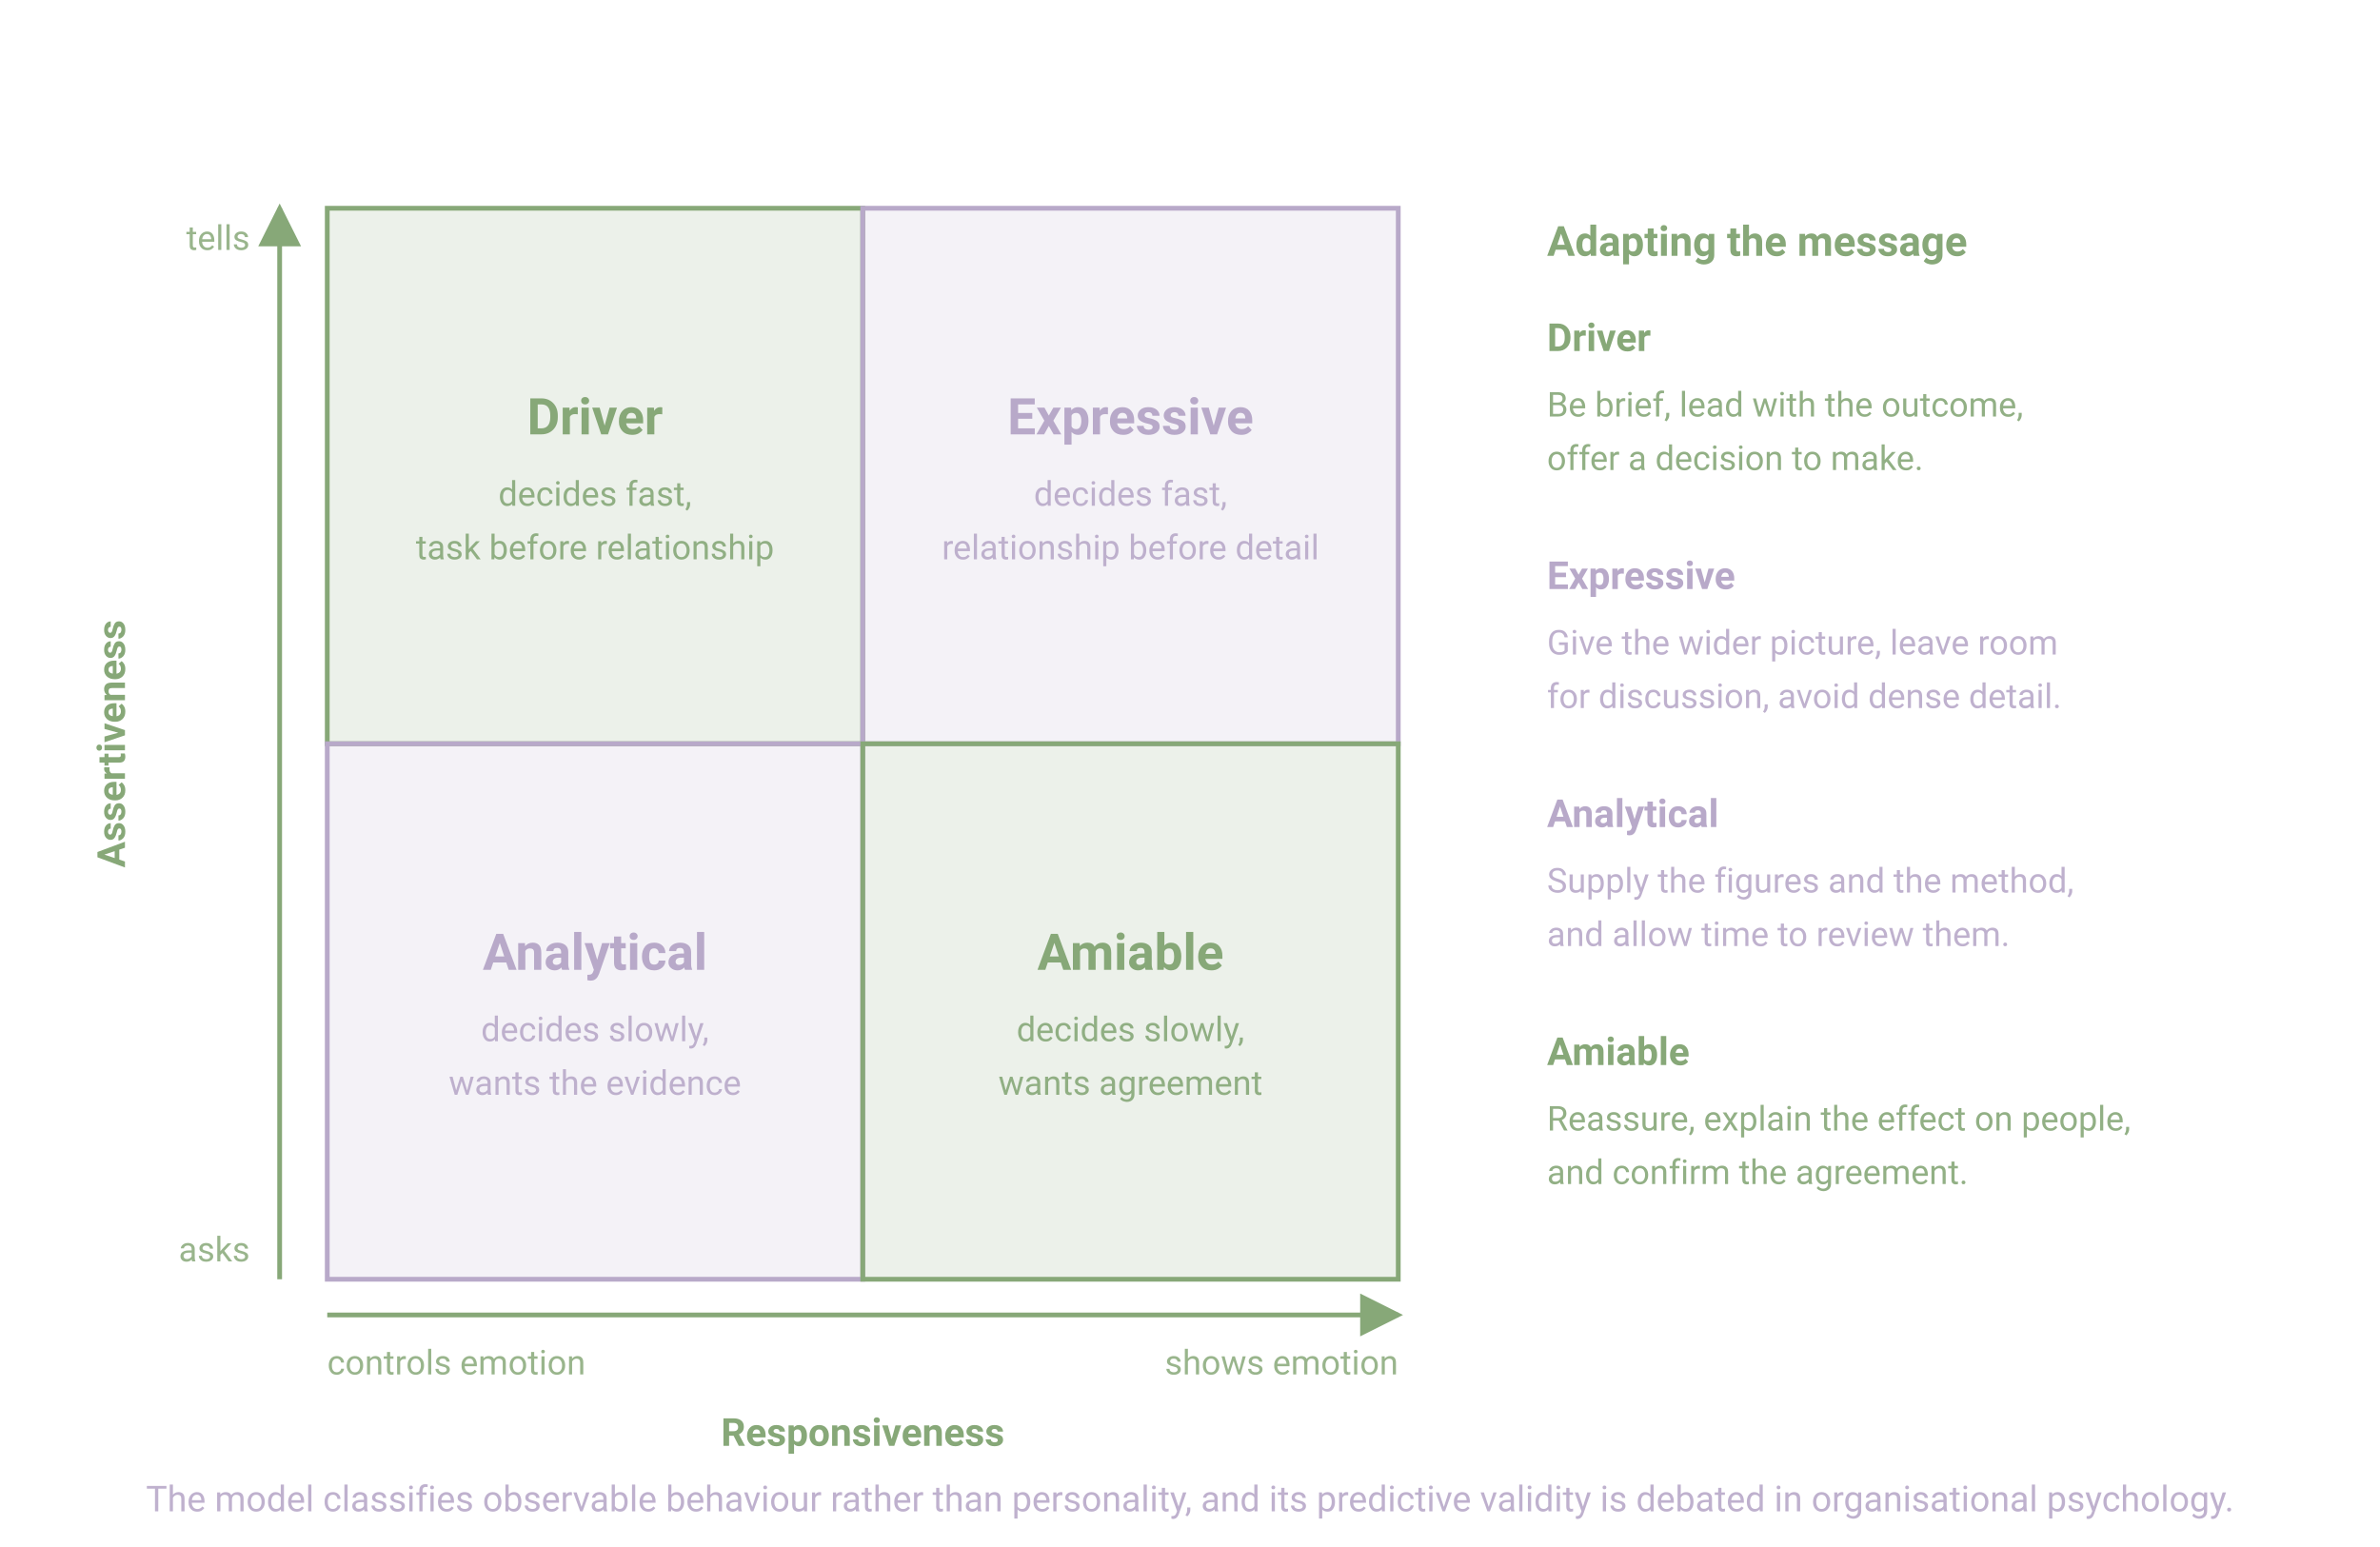
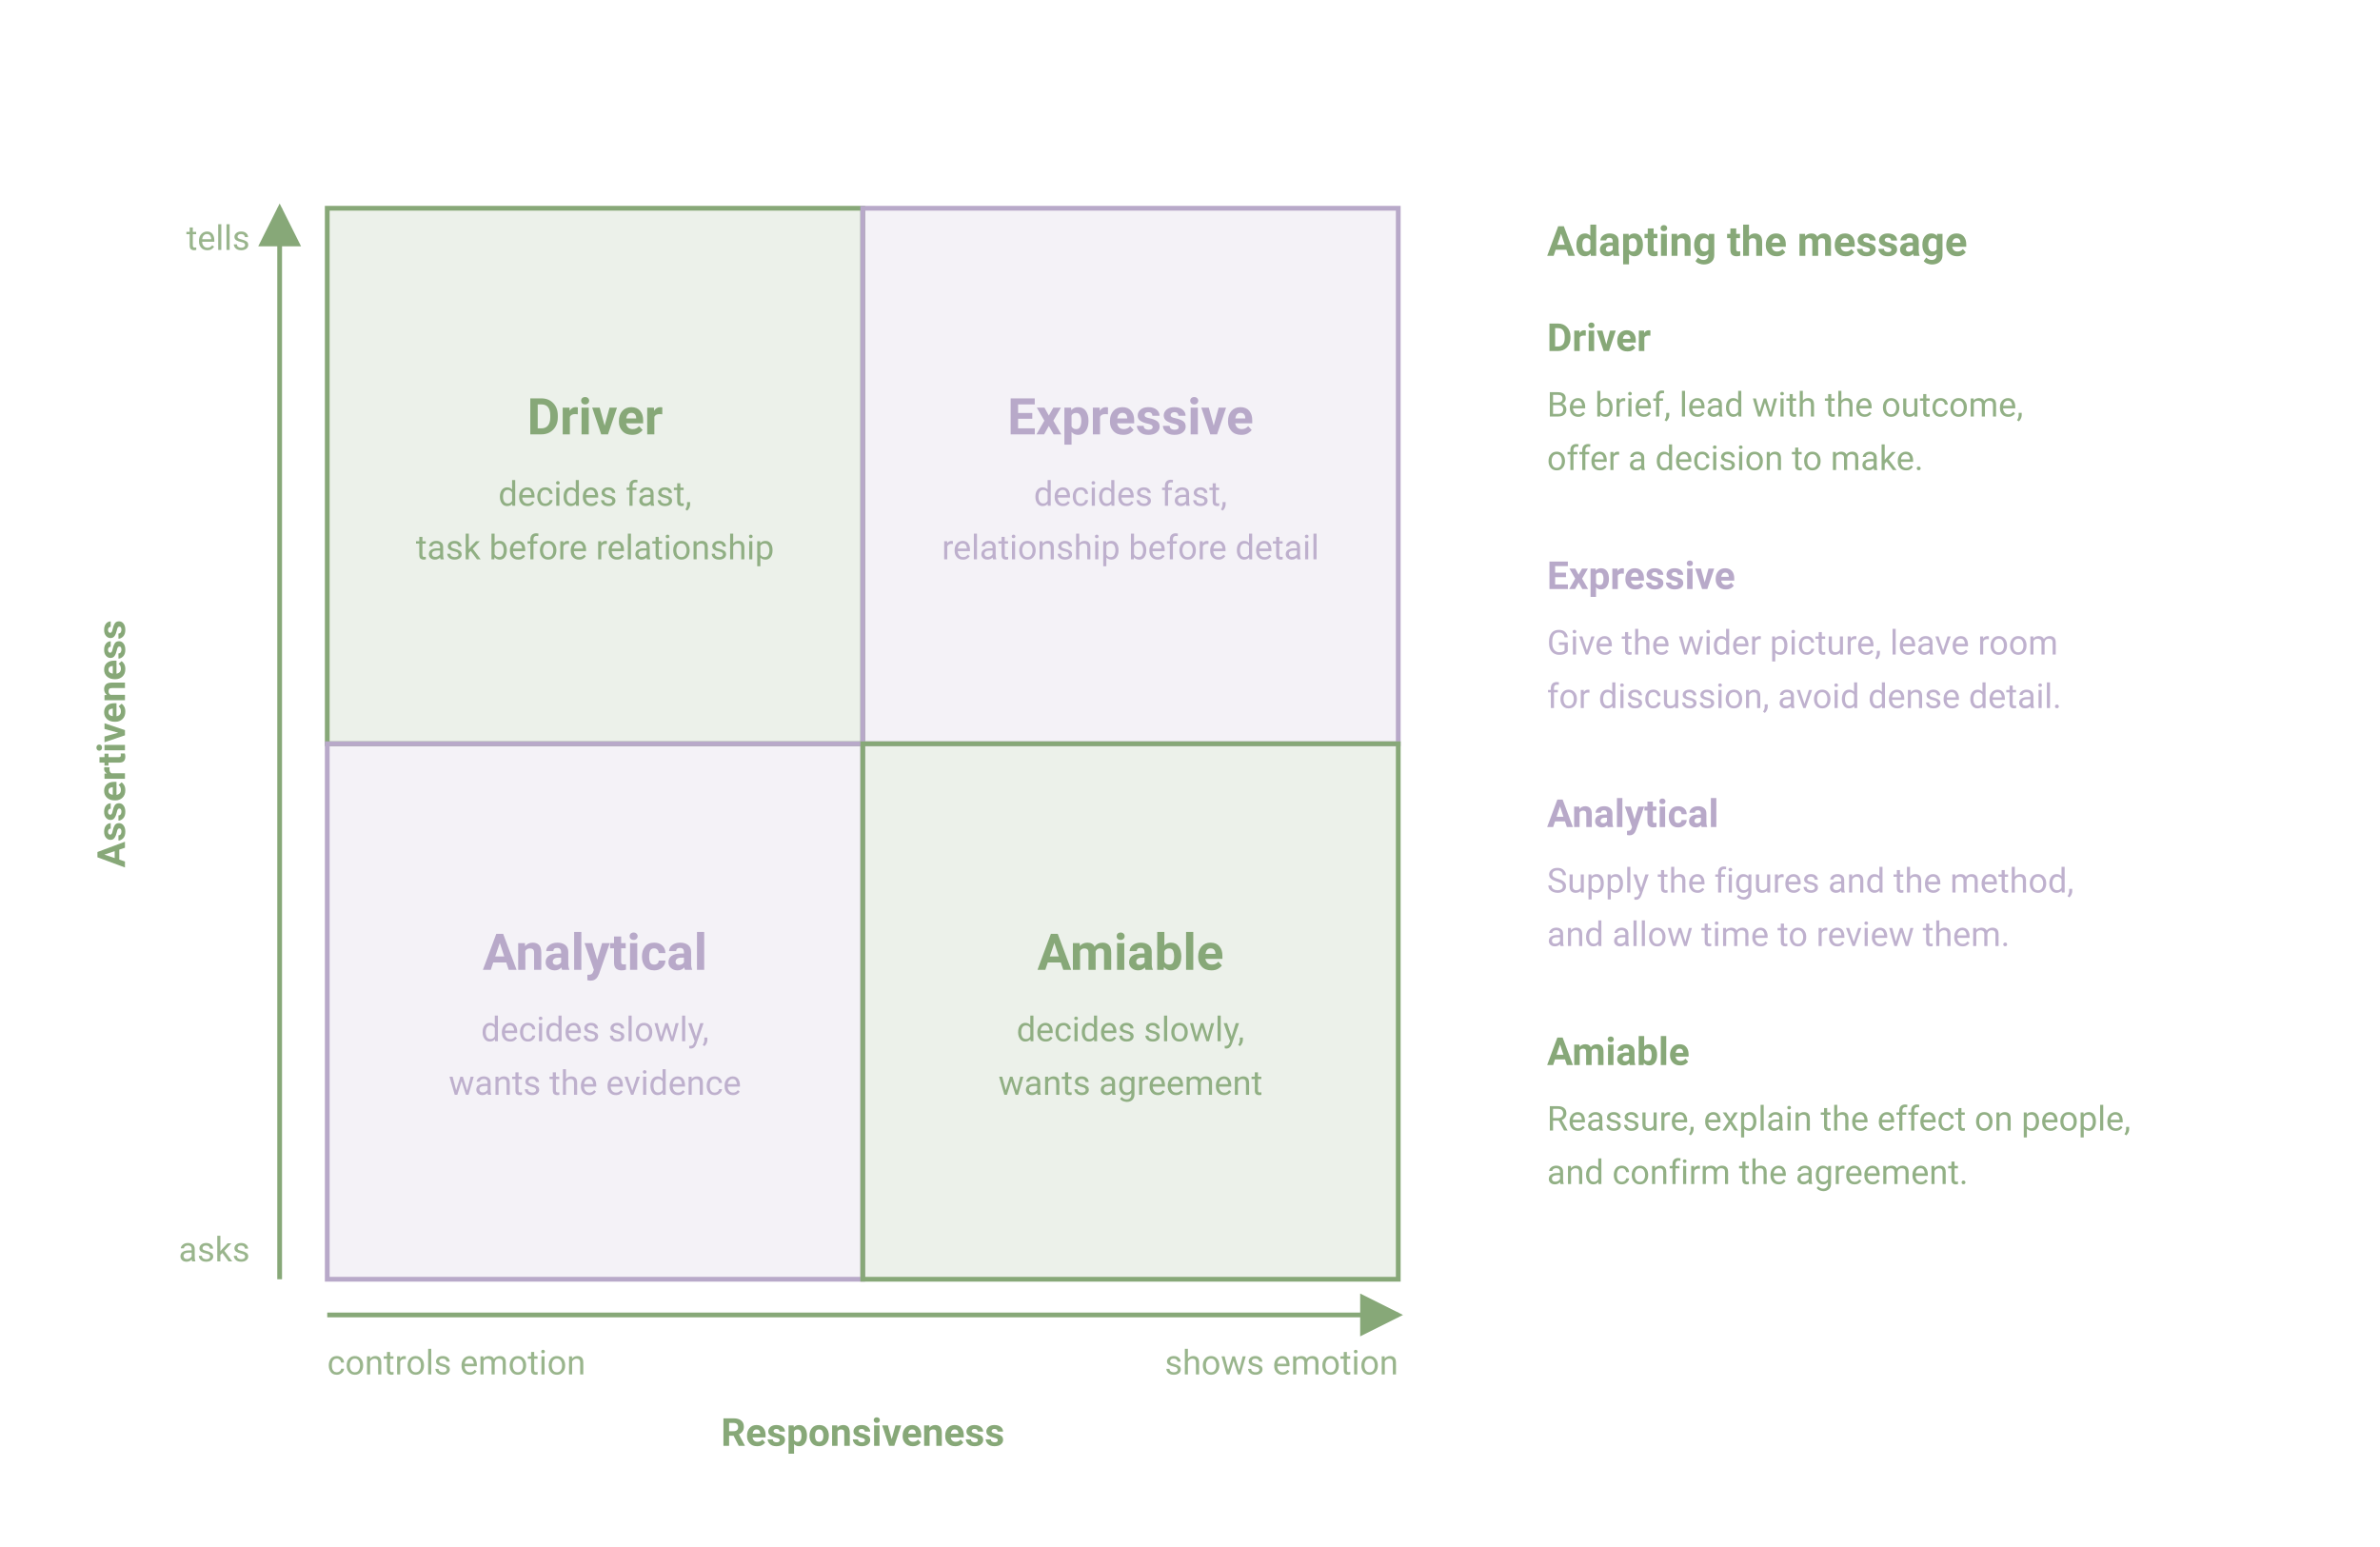
<svg xmlns="http://www.w3.org/2000/svg" width="800" height="520" viewBox="0 0 800 520" role="img" aria-labelledby="t d">
  <defs>
    <marker id="as" markerWidth="9" markerHeight="9" refX="8" refY="4.5" orient="auto">
      <path d="M0,0 L9,4.5 L0,9 Z" fill="#87A878" />
    </marker>
  </defs>
  <style>
 text{font-family:'Segoe UI',system-ui,-apple-system,Roboto,Arial,sans-serif}
 .qn{font-size:17px;font-weight:600}
 .qd{font-size:11.5px;fill-opacity:.9}
 .ax{font-size:13px;font-weight:600}
 .ae{font-size:11.5px;fill-opacity:.85}
 .rh{font-size:14px;font-weight:600}
 .rn{font-size:13px;font-weight:600}
 .rd{font-size:11.5px;fill-opacity:.9}
 .cp{font-size:12px;fill-opacity:.9}
 .sg{fill:#87A878}.lv{fill:#B8A9C9}
</style>
  <g stroke-width="1.6">
    <rect x="110" y="70" width="180" height="180" fill="#87A878" fill-opacity=".16" stroke="#87A878" />
    <rect x="290" y="70" width="180" height="180" fill="#B8A9C9" fill-opacity=".16" stroke="#B8A9C9" />
    <rect x="110" y="250" width="180" height="180" fill="#B8A9C9" fill-opacity=".16" stroke="#B8A9C9" />
    <rect x="290" y="250" width="180" height="180" fill="#87A878" fill-opacity=".16" stroke="#87A878" />
  </g>
  <text class="qn sg" x="200" y="146" text-anchor="middle">Driver</text>
  <text class="qd sg" x="200" y="170" text-anchor="middle">decides fast,</text>
  <text class="qd sg" x="200" y="188" text-anchor="middle">task before relationship</text>
  <text class="qn lv" x="380" y="146" text-anchor="middle">Expressive</text>
  <text class="qd lv" x="380" y="170" text-anchor="middle">decides fast,</text>
  <text class="qd lv" x="380" y="188" text-anchor="middle">relationship before detail</text>
  <text class="qn lv" x="200" y="326" text-anchor="middle">Analytical</text>
  <text class="qd lv" x="200" y="350" text-anchor="middle">decides slowly,</text>
  <text class="qd lv" x="200" y="368" text-anchor="middle">wants the evidence</text>
  <text class="qn sg" x="380" y="326" text-anchor="middle">Amiable</text>
  <text class="qd sg" x="380" y="350" text-anchor="middle">decides slowly,</text>
  <text class="qd sg" x="380" y="368" text-anchor="middle">wants agreement</text>
  <line x1="110" y1="442" x2="470" y2="442" stroke="#87A878" stroke-width="1.6" marker-end="url(#as)" />
  <text class="ae sg" x="110" y="462">controls emotion</text>
  <text class="ae sg" x="470" y="462" text-anchor="end">shows emotion</text>
  <text class="ax sg" x="290" y="486" text-anchor="middle">Responsiveness</text>
  <line x1="94" y1="430" x2="94" y2="70" stroke="#87A878" stroke-width="1.6" marker-end="url(#as)" />
  <text class="ae sg" x="84" y="84" text-anchor="end">tells</text>
  <text class="ae sg" x="84" y="424" text-anchor="end">asks</text>
  <text class="ax sg" x="42" y="250" text-anchor="middle" transform="rotate(-90 42 250)">Assertiveness</text>
  <text class="rh sg" x="520" y="86">Adapting the message</text>
  <g>
    <text class="rn sg" x="520" y="118">Driver</text>
    <text class="rd sg" x="520" y="140">Be brief, lead with the outcome,</text>
    <text class="rd sg" x="520" y="158">offer a decision to make.</text>
    <text class="rn lv" x="520" y="198">Expressive</text>
    <text class="rd lv" x="520" y="220">Give the wider picture, leave room</text>
    <text class="rd lv" x="520" y="238">for discussion, avoid dense detail.</text>
    <text class="rn lv" x="520" y="278">Analytical</text>
    <text class="rd lv" x="520" y="300">Supply the figures and the method,</text>
    <text class="rd lv" x="520" y="318">and allow time to review them.</text>
    <text class="rn sg" x="520" y="358">Amiable</text>
    <text class="rd sg" x="520" y="380">Reassure, explain the effect on people,</text>
    <text class="rd sg" x="520" y="398">and confirm the agreement.</text>
  </g>
-   <text class="cp lv" x="400" y="508" text-anchor="middle">The model classifies observable behaviour rather than personality, and its predictive validity is debated in organisational psychology.</text>
</svg>
